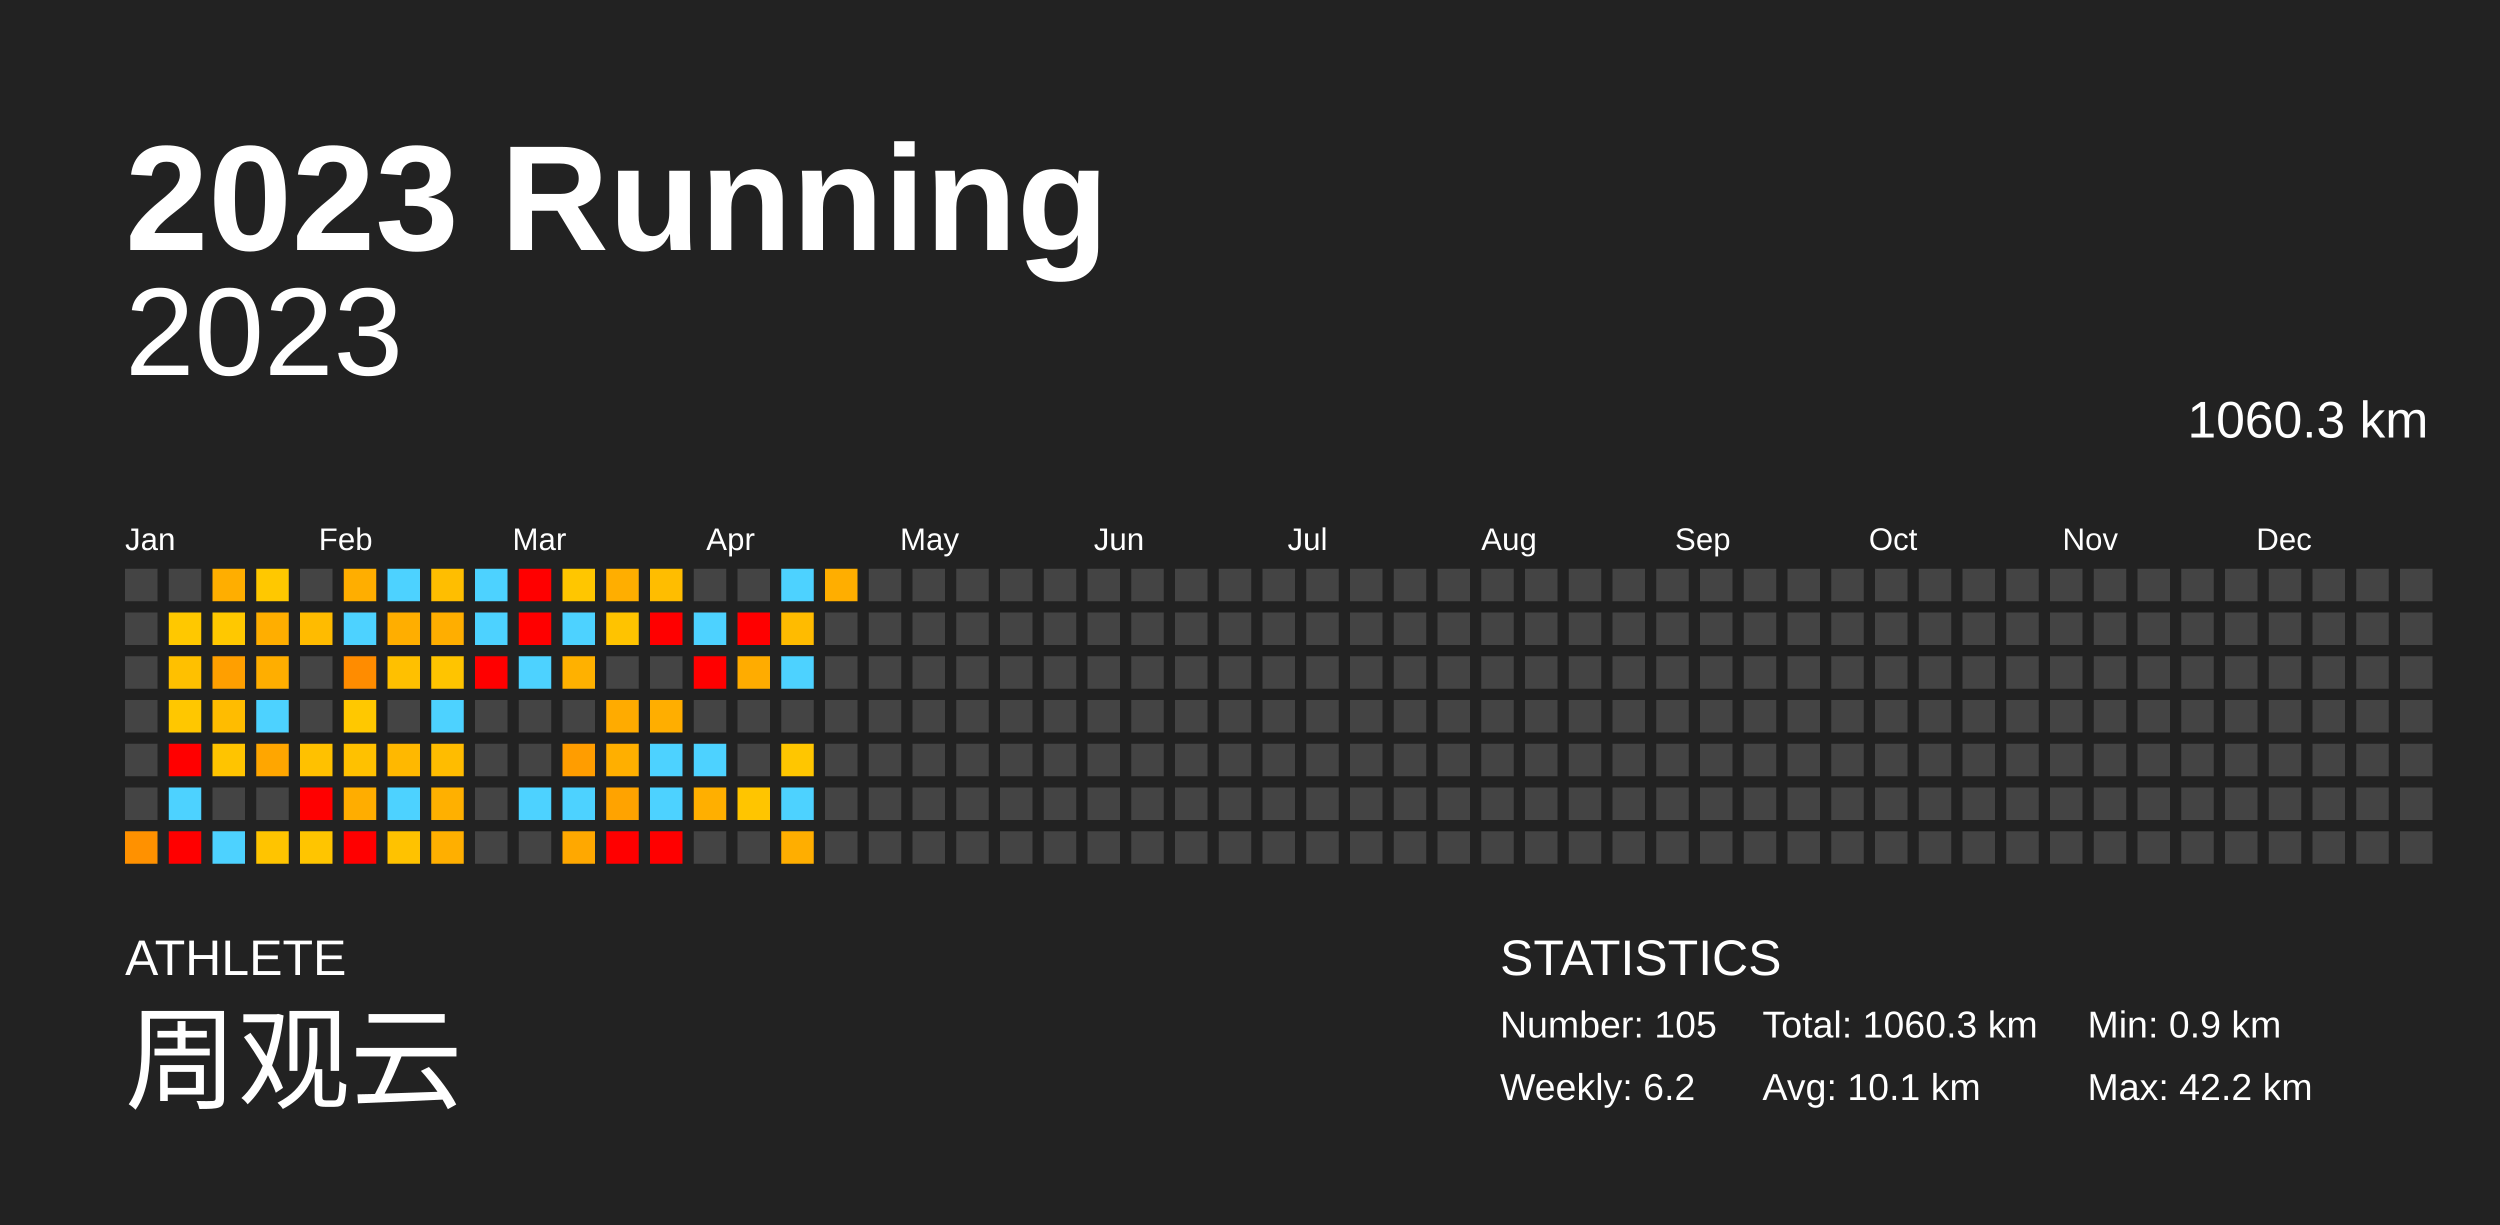
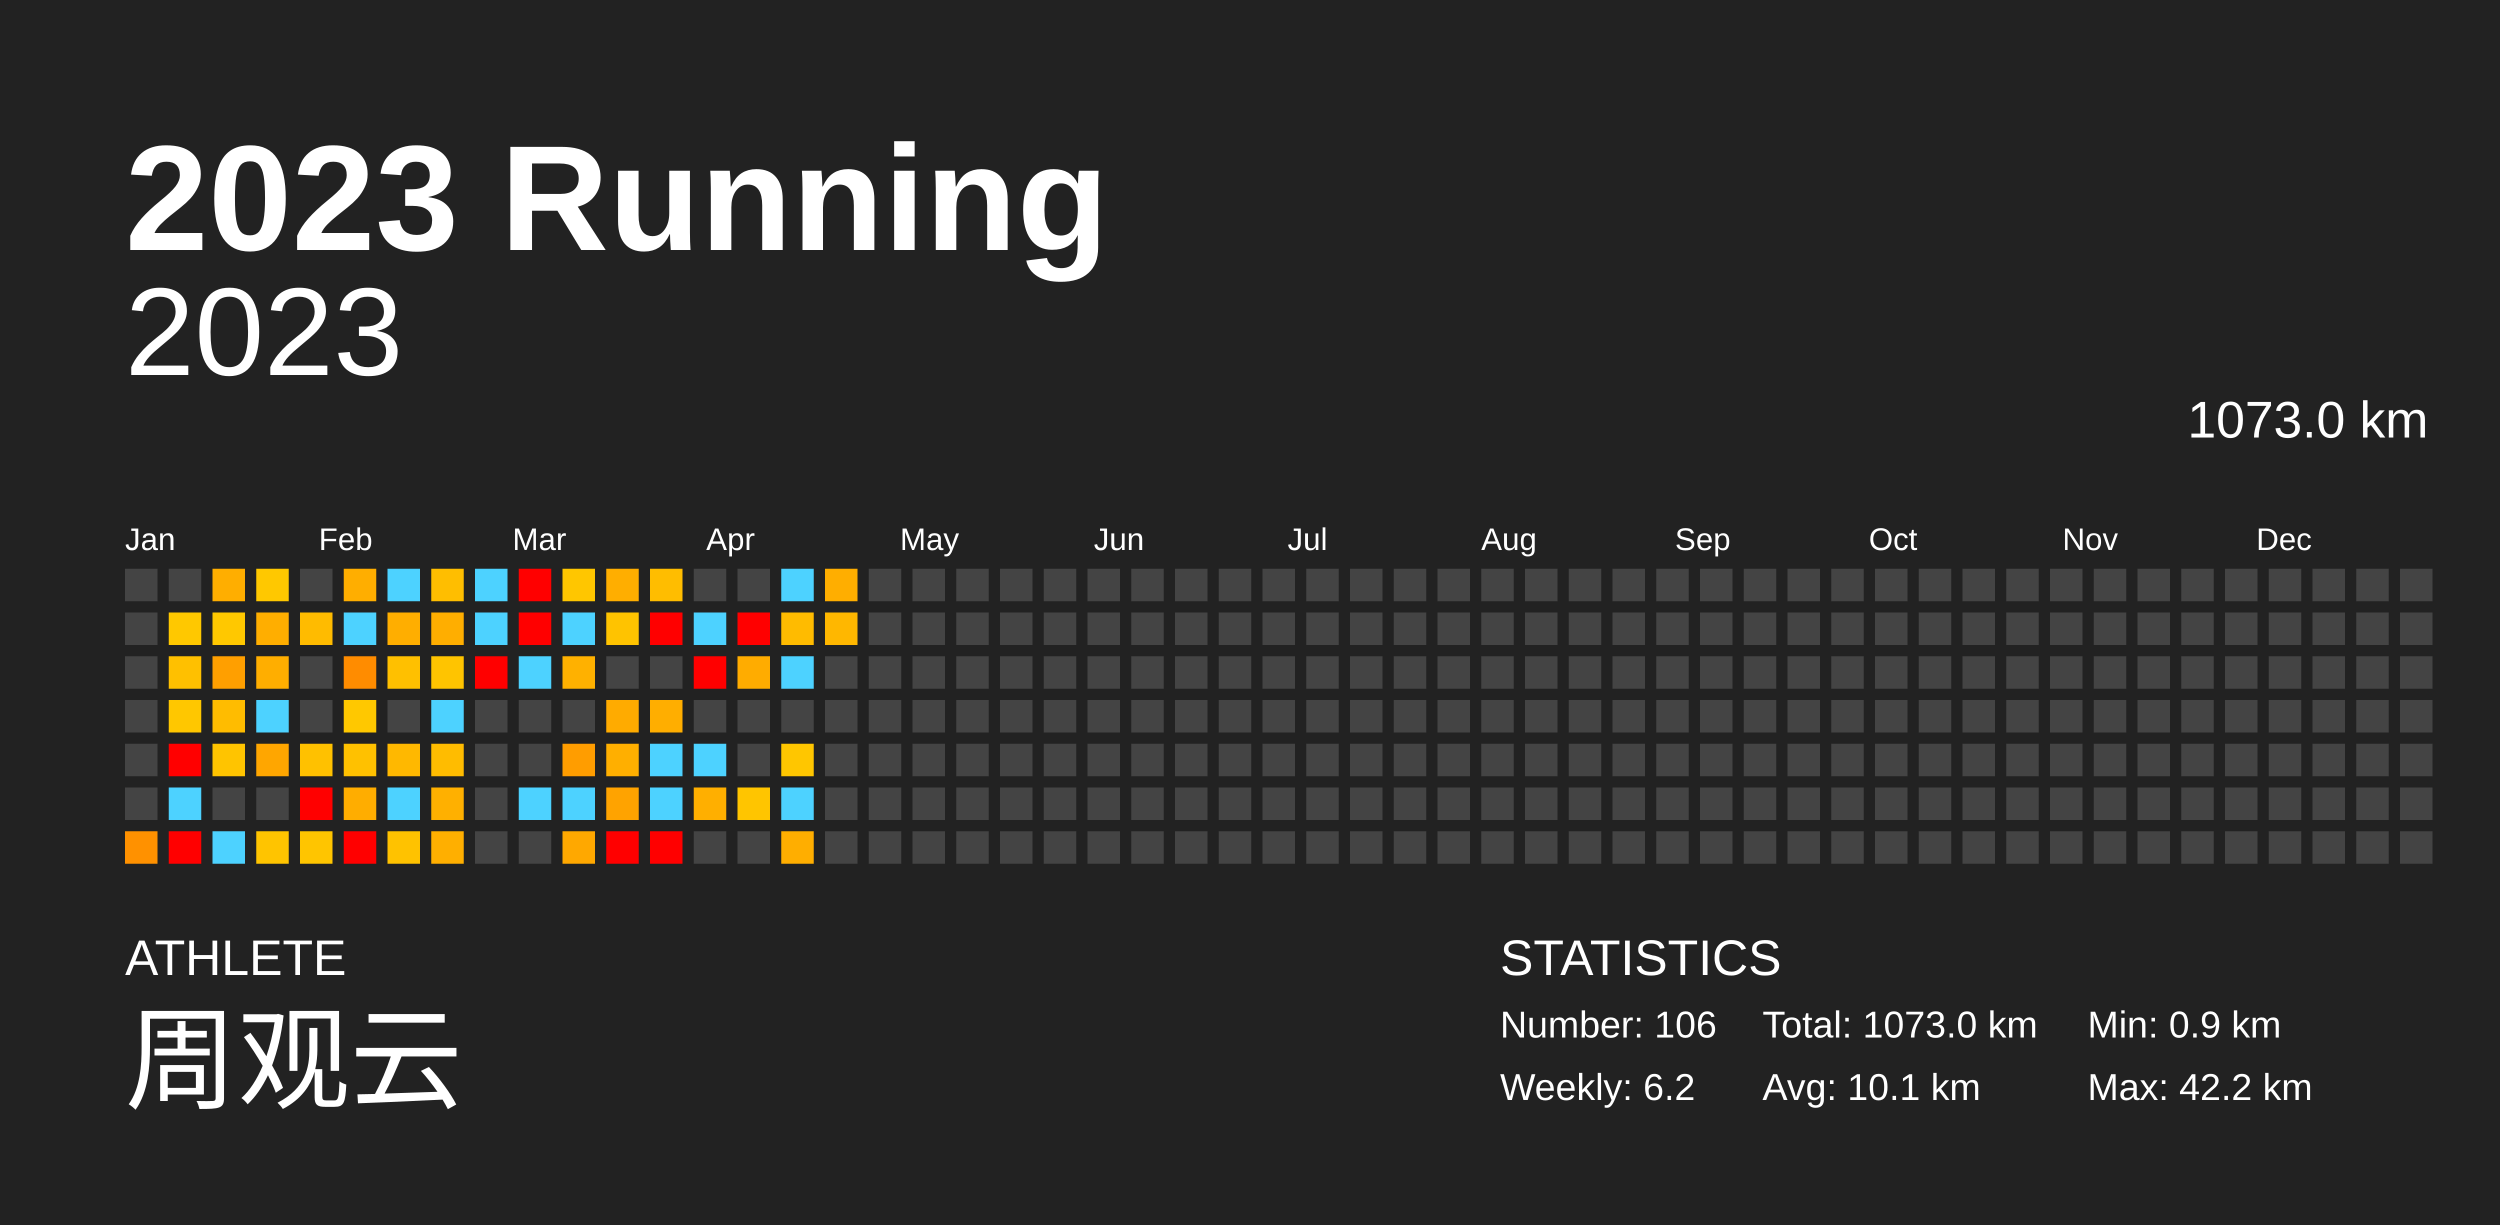
<svg xmlns="http://www.w3.org/2000/svg" baseProfile="full" height="98mm" version="1.1" viewBox="0,0,200,98" width="200mm">
  <defs />
  <rect fill="#222222" height="98" width="200" x="0" y="0" />
  <text fill="#FFFFFF" style="font-size:12px; font-family:Arial; font-weight:bold;" x="10" y="20">2023 Running</text>
  <text fill="#FFFFFF" style="font-size:4px; font-family:Arial" x="10" y="78">ATHLETE</text>
  <text fill="#FFFFFF" style="font-size:9px; font-family:Arial" x="10" y="88">周观云</text>
  <text fill="#FFFFFF" style="font-size:4px; font-family:Arial" x="120" y="78">STATISTICS</text>
-   <text fill="#FFFFFF" style="font-size:3px; font-family:Arial" x="120" y="83">Number: 105</text>
+   <text fill="#FFFFFF" style="font-size:3px; font-family:Arial" x="120" y="83">Number: 106</text>
  <text fill="#FFFFFF" style="font-size:3px; font-family:Arial" x="120" y="88">Weekly: 6.2</text>
-   <text fill="#FFFFFF" style="font-size:3px; font-family:Arial" x="141" y="83">Total: 1060.3 km</text>
+   <text fill="#FFFFFF" style="font-size:3px; font-family:Arial" x="141" y="83">Total: 1073.0 km</text>
  <text fill="#FFFFFF" style="font-size:3px; font-family:Arial" x="141" y="88">Avg: 10.1 km</text>
  <text fill="#FFFFFF" style="font-size:3px; font-family:Arial" x="167" y="83">Min: 0.9 km</text>
  <text fill="#FFFFFF" style="font-size:3px; font-family:Arial" x="167" y="88">Max: 42.2 km</text>
  <text alignment-baseline="hanging" fill="#FFFFFF" style="font-size:10.0px; font-family:Arial;" x="10" y="30">2023</text>
-   <text alignment-baseline="hanging" fill="#FFFFFF" style="font-size:4.125px; font-family:Arial;" x="175" y="35">1060.3 km</text>
+   <text alignment-baseline="hanging" fill="#FFFFFF" style="font-size:4.125px; font-family:Arial;" x="175" y="35">1073.0 km</text>
  <text fill="#FFFFFF" style="font-size:2.5px; font-family:Arial" x="10.0" y="44">Jan</text>
  <text fill="#FFFFFF" style="font-size:2.5px; font-family:Arial" x="25.5" y="44">Feb</text>
  <text fill="#FFFFFF" style="font-size:2.5px; font-family:Arial" x="41.0" y="44">Mar</text>
  <text fill="#FFFFFF" style="font-size:2.5px; font-family:Arial" x="56.5" y="44">Apr</text>
  <text fill="#FFFFFF" style="font-size:2.5px; font-family:Arial" x="72.0" y="44">May</text>
  <text fill="#FFFFFF" style="font-size:2.5px; font-family:Arial" x="87.5" y="44">Jun</text>
  <text fill="#FFFFFF" style="font-size:2.5px; font-family:Arial" x="103.0" y="44">Jul</text>
  <text fill="#FFFFFF" style="font-size:2.5px; font-family:Arial" x="118.5" y="44">Aug</text>
  <text fill="#FFFFFF" style="font-size:2.5px; font-family:Arial" x="134.0" y="44">Sep</text>
  <text fill="#FFFFFF" style="font-size:2.5px; font-family:Arial" x="149.5" y="44">Oct</text>
  <text fill="#FFFFFF" style="font-size:2.5px; font-family:Arial" x="165.0" y="44">Nov</text>
  <text fill="#FFFFFF" style="font-size:2.5px; font-family:Arial" x="180.5" y="44">Dec</text>
  <rect fill="#444444" height="2.6" width="2.6" x="10.0" y="45.5" />
  <rect fill="#444444" height="2.6" width="2.6" x="10.0" y="49.0" />
  <rect fill="#444444" height="2.6" width="2.6" x="10.0" y="52.5" />
  <rect fill="#444444" height="2.6" width="2.6" x="10.0" y="56.0" />
  <rect fill="#444444" height="2.6" width="2.6" x="10.0" y="59.5" />
  <rect fill="#444444" height="2.6" width="2.6" x="10.0" y="63.0" />
  <rect fill="#ff9100" height="2.6" width="2.6" x="10.0" y="66.5" />
  <rect fill="#444444" height="2.6" width="2.6" x="13.5" y="45.5" />
  <rect fill="#ffc800" height="2.6" width="2.6" x="13.5" y="49.0" />
  <rect fill="#ffc000" height="2.6" width="2.6" x="13.5" y="52.5" />
  <rect fill="#ffc700" height="2.6" width="2.6" x="13.5" y="56.0" />
  <rect fill="red" height="2.6" width="2.6" x="13.5" y="59.5" />
  <rect fill="#4dd2ff" height="2.6" width="2.6" x="13.5" y="63.0" />
  <rect fill="red" height="2.6" width="2.6" x="13.5" y="66.5" />
  <rect fill="#ffae00" height="2.6" width="2.6" x="17.0" y="45.5" />
  <rect fill="#ffc800" height="2.6" width="2.6" x="17.0" y="49.0" />
  <rect fill="#ff9f00" height="2.6" width="2.6" x="17.0" y="52.5" />
  <rect fill="#ffbc00" height="2.6" width="2.6" x="17.0" y="56.0" />
  <rect fill="#ffc400" height="2.6" width="2.6" x="17.0" y="59.5" />
  <rect fill="#444444" height="2.6" width="2.6" x="17.0" y="63.0" />
  <rect fill="#4dd2ff" height="2.6" width="2.6" x="17.0" y="66.5" />
  <rect fill="#ffc800" height="2.6" width="2.6" x="20.5" y="45.5" />
  <rect fill="#ffae00" height="2.6" width="2.6" x="20.5" y="49.0" />
  <rect fill="#ffae00" height="2.6" width="2.6" x="20.5" y="52.5" />
  <rect fill="#4dd2ff" height="2.6" width="2.6" x="20.5" y="56.0" />
  <rect fill="#ffa600" height="2.6" width="2.6" x="20.5" y="59.5" />
  <rect fill="#444444" height="2.6" width="2.6" x="20.5" y="63.0" />
  <rect fill="#ffc400" height="2.6" width="2.6" x="20.5" y="66.5" />
  <rect fill="#444444" height="2.6" width="2.6" x="24.0" y="45.5" />
  <rect fill="#ffbb00" height="2.6" width="2.6" x="24.0" y="49.0" />
  <rect fill="#444444" height="2.6" width="2.6" x="24.0" y="52.5" />
  <rect fill="#444444" height="2.6" width="2.6" x="24.0" y="56.0" />
  <rect fill="#ffc100" height="2.6" width="2.6" x="24.0" y="59.5" />
  <rect fill="red" height="2.6" width="2.6" x="24.0" y="63.0" />
  <rect fill="#ffc500" height="2.6" width="2.6" x="24.0" y="66.5" />
  <rect fill="#ffae00" height="2.6" width="2.6" x="27.5" y="45.5" />
  <rect fill="#4dd2ff" height="2.6" width="2.6" x="27.5" y="49.0" />
  <rect fill="#ff8c00" height="2.6" width="2.6" x="27.5" y="52.5" />
  <rect fill="#ffc800" height="2.6" width="2.6" x="27.5" y="56.0" />
  <rect fill="#ffc100" height="2.6" width="2.6" x="27.5" y="59.5" />
  <rect fill="#ffad00" height="2.6" width="2.6" x="27.5" y="63.0" />
  <rect fill="red" height="2.6" width="2.6" x="27.5" y="66.5" />
  <rect fill="#4dd2ff" height="2.6" width="2.6" x="31.0" y="45.5" />
  <rect fill="#ffae00" height="2.6" width="2.6" x="31.0" y="49.0" />
  <rect fill="#ffc000" height="2.6" width="2.6" x="31.0" y="52.5" />
  <rect fill="#444444" height="2.6" width="2.6" x="31.0" y="56.0" />
  <rect fill="#ffb800" height="2.6" width="2.6" x="31.0" y="59.5" />
  <rect fill="#4dd2ff" height="2.6" width="2.6" x="31.0" y="63.0" />
  <rect fill="#ffc200" height="2.6" width="2.6" x="31.0" y="66.5" />
  <rect fill="#ffbe00" height="2.6" width="2.6" x="34.5" y="45.5" />
  <rect fill="#ffae00" height="2.6" width="2.6" x="34.5" y="49.0" />
  <rect fill="#ffc400" height="2.6" width="2.6" x="34.5" y="52.5" />
  <rect fill="#4dd2ff" height="2.6" width="2.6" x="34.5" y="56.0" />
  <rect fill="#ffbc00" height="2.6" width="2.6" x="34.5" y="59.5" />
  <rect fill="#ffb000" height="2.6" width="2.6" x="34.5" y="63.0" />
  <rect fill="#ffaf00" height="2.6" width="2.6" x="34.5" y="66.5" />
  <rect fill="#4dd2ff" height="2.6" width="2.6" x="38.0" y="45.5" />
  <rect fill="#4dd2ff" height="2.6" width="2.6" x="38.0" y="49.0" />
  <rect fill="red" height="2.6" width="2.6" x="38.0" y="52.5" />
  <rect fill="#444444" height="2.6" width="2.6" x="38.0" y="56.0" />
  <rect fill="#444444" height="2.6" width="2.6" x="38.0" y="59.5" />
  <rect fill="#444444" height="2.6" width="2.6" x="38.0" y="63.0" />
  <rect fill="#444444" height="2.6" width="2.6" x="38.0" y="66.5" />
  <rect fill="red" height="2.6" width="2.6" x="41.5" y="45.5" />
  <rect fill="red" height="2.6" width="2.6" x="41.5" y="49.0" />
  <rect fill="#4dd2ff" height="2.6" width="2.6" x="41.5" y="52.5" />
  <rect fill="#444444" height="2.6" width="2.6" x="41.5" y="56.0" />
  <rect fill="#444444" height="2.6" width="2.6" x="41.5" y="59.5" />
  <rect fill="#4dd2ff" height="2.6" width="2.6" x="41.5" y="63.0" />
  <rect fill="#444444" height="2.6" width="2.6" x="41.5" y="66.5" />
  <rect fill="#ffc600" height="2.6" width="2.6" x="45.0" y="45.5" />
  <rect fill="#4dd2ff" height="2.6" width="2.6" x="45.0" y="49.0" />
  <rect fill="#ffb100" height="2.6" width="2.6" x="45.0" y="52.5" />
  <rect fill="#444444" height="2.6" width="2.6" x="45.0" y="56.0" />
  <rect fill="#ff9d00" height="2.6" width="2.6" x="45.0" y="59.5" />
  <rect fill="#4dd2ff" height="2.6" width="2.6" x="45.0" y="63.0" />
  <rect fill="#ffa800" height="2.6" width="2.6" x="45.0" y="66.5" />
  <rect fill="#ffae00" height="2.6" width="2.6" x="48.5" y="45.5" />
  <rect fill="#ffc300" height="2.6" width="2.6" x="48.5" y="49.0" />
  <rect fill="#444444" height="2.6" width="2.6" x="48.5" y="52.5" />
  <rect fill="#ffab00" height="2.6" width="2.6" x="48.5" y="56.0" />
  <rect fill="#ffaf00" height="2.6" width="2.6" x="48.5" y="59.5" />
  <rect fill="#ffa300" height="2.6" width="2.6" x="48.5" y="63.0" />
  <rect fill="red" height="2.6" width="2.6" x="48.5" y="66.5" />
  <rect fill="#ffbd00" height="2.6" width="2.6" x="52.0" y="45.5" />
  <rect fill="red" height="2.6" width="2.6" x="52.0" y="49.0" />
  <rect fill="#444444" height="2.6" width="2.6" x="52.0" y="52.5" />
  <rect fill="#ffae00" height="2.6" width="2.6" x="52.0" y="56.0" />
  <rect fill="#4dd2ff" height="2.6" width="2.6" x="52.0" y="59.5" />
  <rect fill="#4dd2ff" height="2.6" width="2.6" x="52.0" y="63.0" />
  <rect fill="red" height="2.6" width="2.6" x="52.0" y="66.5" />
  <rect fill="#444444" height="2.6" width="2.6" x="55.5" y="45.5" />
  <rect fill="#4dd2ff" height="2.6" width="2.6" x="55.5" y="49.0" />
  <rect fill="red" height="2.6" width="2.6" x="55.5" y="52.5" />
  <rect fill="#444444" height="2.6" width="2.6" x="55.5" y="56.0" />
  <rect fill="#4dd2ff" height="2.6" width="2.6" x="55.5" y="59.5" />
  <rect fill="#ffaf00" height="2.6" width="2.6" x="55.5" y="63.0" />
  <rect fill="#444444" height="2.6" width="2.6" x="55.5" y="66.5" />
  <rect fill="#444444" height="2.6" width="2.6" x="59.0" y="45.5" />
  <rect fill="red" height="2.6" width="2.6" x="59.0" y="49.0" />
  <rect fill="#ffac00" height="2.6" width="2.6" x="59.0" y="52.5" />
  <rect fill="#444444" height="2.6" width="2.6" x="59.0" y="56.0" />
  <rect fill="#444444" height="2.6" width="2.6" x="59.0" y="59.5" />
  <rect fill="#ffc500" height="2.6" width="2.6" x="59.0" y="63.0" />
  <rect fill="#444444" height="2.6" width="2.6" x="59.0" y="66.5" />
  <rect fill="#4dd2ff" height="2.6" width="2.6" x="62.5" y="45.5" />
  <rect fill="#ffbb00" height="2.6" width="2.6" x="62.5" y="49.0" />
  <rect fill="#4dd2ff" height="2.6" width="2.6" x="62.5" y="52.5" />
  <rect fill="#444444" height="2.6" width="2.6" x="62.5" y="56.0" />
  <rect fill="#ffc600" height="2.6" width="2.6" x="62.5" y="59.5" />
  <rect fill="#4dd2ff" height="2.6" width="2.6" x="62.5" y="63.0" />
  <rect fill="#ffae00" height="2.6" width="2.6" x="62.5" y="66.5" />
  <rect fill="#ffae00" height="2.6" width="2.6" x="66.0" y="45.5" />
-   <rect fill="#444444" height="2.6" width="2.6" x="66.0" y="49.0" />
+   <rect fill="#ffb700" height="2.6" width="2.6" x="66.0" y="49.0" />
  <rect fill="#444444" height="2.6" width="2.6" x="66.0" y="52.5" />
  <rect fill="#444444" height="2.6" width="2.6" x="66.0" y="56.0" />
  <rect fill="#444444" height="2.6" width="2.6" x="66.0" y="59.5" />
  <rect fill="#444444" height="2.6" width="2.6" x="66.0" y="63.0" />
  <rect fill="#444444" height="2.6" width="2.6" x="66.0" y="66.5" />
  <rect fill="#444444" height="2.6" width="2.6" x="69.5" y="45.5" />
  <rect fill="#444444" height="2.6" width="2.6" x="69.5" y="49.0" />
  <rect fill="#444444" height="2.6" width="2.6" x="69.5" y="52.5" />
  <rect fill="#444444" height="2.6" width="2.6" x="69.5" y="56.0" />
  <rect fill="#444444" height="2.6" width="2.6" x="69.5" y="59.5" />
  <rect fill="#444444" height="2.6" width="2.6" x="69.5" y="63.0" />
  <rect fill="#444444" height="2.6" width="2.6" x="69.5" y="66.5" />
  <rect fill="#444444" height="2.6" width="2.6" x="73.0" y="45.5" />
  <rect fill="#444444" height="2.6" width="2.6" x="73.0" y="49.0" />
  <rect fill="#444444" height="2.6" width="2.6" x="73.0" y="52.5" />
  <rect fill="#444444" height="2.6" width="2.6" x="73.0" y="56.0" />
  <rect fill="#444444" height="2.6" width="2.6" x="73.0" y="59.5" />
  <rect fill="#444444" height="2.6" width="2.6" x="73.0" y="63.0" />
  <rect fill="#444444" height="2.6" width="2.6" x="73.0" y="66.5" />
  <rect fill="#444444" height="2.6" width="2.6" x="76.5" y="45.5" />
  <rect fill="#444444" height="2.6" width="2.6" x="76.5" y="49.0" />
  <rect fill="#444444" height="2.6" width="2.6" x="76.5" y="52.5" />
  <rect fill="#444444" height="2.6" width="2.6" x="76.5" y="56.0" />
  <rect fill="#444444" height="2.6" width="2.6" x="76.5" y="59.5" />
  <rect fill="#444444" height="2.6" width="2.6" x="76.5" y="63.0" />
  <rect fill="#444444" height="2.6" width="2.6" x="76.5" y="66.5" />
  <rect fill="#444444" height="2.6" width="2.6" x="80.0" y="45.5" />
  <rect fill="#444444" height="2.6" width="2.6" x="80.0" y="49.0" />
  <rect fill="#444444" height="2.6" width="2.6" x="80.0" y="52.5" />
  <rect fill="#444444" height="2.6" width="2.6" x="80.0" y="56.0" />
  <rect fill="#444444" height="2.6" width="2.6" x="80.0" y="59.5" />
  <rect fill="#444444" height="2.6" width="2.6" x="80.0" y="63.0" />
  <rect fill="#444444" height="2.6" width="2.6" x="80.0" y="66.5" />
  <rect fill="#444444" height="2.6" width="2.6" x="83.5" y="45.5" />
  <rect fill="#444444" height="2.6" width="2.6" x="83.5" y="49.0" />
  <rect fill="#444444" height="2.6" width="2.6" x="83.5" y="52.5" />
  <rect fill="#444444" height="2.6" width="2.6" x="83.5" y="56.0" />
  <rect fill="#444444" height="2.6" width="2.6" x="83.5" y="59.5" />
  <rect fill="#444444" height="2.6" width="2.6" x="83.5" y="63.0" />
  <rect fill="#444444" height="2.6" width="2.6" x="83.5" y="66.5" />
  <rect fill="#444444" height="2.6" width="2.6" x="87.0" y="45.5" />
  <rect fill="#444444" height="2.6" width="2.6" x="87.0" y="49.0" />
  <rect fill="#444444" height="2.6" width="2.6" x="87.0" y="52.5" />
  <rect fill="#444444" height="2.6" width="2.6" x="87.0" y="56.0" />
  <rect fill="#444444" height="2.6" width="2.6" x="87.0" y="59.5" />
  <rect fill="#444444" height="2.6" width="2.6" x="87.0" y="63.0" />
  <rect fill="#444444" height="2.6" width="2.6" x="87.0" y="66.5" />
  <rect fill="#444444" height="2.6" width="2.6" x="90.5" y="45.5" />
  <rect fill="#444444" height="2.6" width="2.6" x="90.5" y="49.0" />
  <rect fill="#444444" height="2.6" width="2.6" x="90.5" y="52.5" />
  <rect fill="#444444" height="2.6" width="2.6" x="90.5" y="56.0" />
  <rect fill="#444444" height="2.6" width="2.6" x="90.5" y="59.5" />
  <rect fill="#444444" height="2.6" width="2.6" x="90.5" y="63.0" />
  <rect fill="#444444" height="2.6" width="2.6" x="90.5" y="66.5" />
  <rect fill="#444444" height="2.6" width="2.6" x="94.0" y="45.5" />
  <rect fill="#444444" height="2.6" width="2.6" x="94.0" y="49.0" />
  <rect fill="#444444" height="2.6" width="2.6" x="94.0" y="52.5" />
  <rect fill="#444444" height="2.6" width="2.6" x="94.0" y="56.0" />
  <rect fill="#444444" height="2.6" width="2.6" x="94.0" y="59.5" />
  <rect fill="#444444" height="2.6" width="2.6" x="94.0" y="63.0" />
  <rect fill="#444444" height="2.6" width="2.6" x="94.0" y="66.5" />
  <rect fill="#444444" height="2.6" width="2.6" x="97.5" y="45.5" />
  <rect fill="#444444" height="2.6" width="2.6" x="97.5" y="49.0" />
  <rect fill="#444444" height="2.6" width="2.6" x="97.5" y="52.5" />
  <rect fill="#444444" height="2.6" width="2.6" x="97.5" y="56.0" />
  <rect fill="#444444" height="2.6" width="2.6" x="97.5" y="59.5" />
  <rect fill="#444444" height="2.6" width="2.6" x="97.5" y="63.0" />
  <rect fill="#444444" height="2.6" width="2.6" x="97.5" y="66.5" />
  <rect fill="#444444" height="2.6" width="2.6" x="101.0" y="45.5" />
  <rect fill="#444444" height="2.6" width="2.6" x="101.0" y="49.0" />
  <rect fill="#444444" height="2.6" width="2.6" x="101.0" y="52.5" />
  <rect fill="#444444" height="2.6" width="2.6" x="101.0" y="56.0" />
  <rect fill="#444444" height="2.6" width="2.6" x="101.0" y="59.5" />
  <rect fill="#444444" height="2.6" width="2.6" x="101.0" y="63.0" />
  <rect fill="#444444" height="2.6" width="2.6" x="101.0" y="66.5" />
  <rect fill="#444444" height="2.6" width="2.6" x="104.5" y="45.5" />
  <rect fill="#444444" height="2.6" width="2.6" x="104.5" y="49.0" />
  <rect fill="#444444" height="2.6" width="2.6" x="104.5" y="52.5" />
  <rect fill="#444444" height="2.6" width="2.6" x="104.5" y="56.0" />
  <rect fill="#444444" height="2.6" width="2.6" x="104.5" y="59.5" />
  <rect fill="#444444" height="2.6" width="2.6" x="104.5" y="63.0" />
  <rect fill="#444444" height="2.6" width="2.6" x="104.5" y="66.5" />
  <rect fill="#444444" height="2.6" width="2.6" x="108.0" y="45.5" />
  <rect fill="#444444" height="2.6" width="2.6" x="108.0" y="49.0" />
  <rect fill="#444444" height="2.6" width="2.6" x="108.0" y="52.5" />
  <rect fill="#444444" height="2.6" width="2.6" x="108.0" y="56.0" />
  <rect fill="#444444" height="2.6" width="2.6" x="108.0" y="59.5" />
  <rect fill="#444444" height="2.6" width="2.6" x="108.0" y="63.0" />
  <rect fill="#444444" height="2.6" width="2.6" x="108.0" y="66.5" />
  <rect fill="#444444" height="2.6" width="2.6" x="111.5" y="45.5" />
  <rect fill="#444444" height="2.6" width="2.6" x="111.5" y="49.0" />
  <rect fill="#444444" height="2.6" width="2.6" x="111.5" y="52.5" />
  <rect fill="#444444" height="2.6" width="2.6" x="111.5" y="56.0" />
  <rect fill="#444444" height="2.6" width="2.6" x="111.5" y="59.5" />
  <rect fill="#444444" height="2.6" width="2.6" x="111.5" y="63.0" />
  <rect fill="#444444" height="2.6" width="2.6" x="111.5" y="66.5" />
  <rect fill="#444444" height="2.6" width="2.6" x="115.0" y="45.5" />
  <rect fill="#444444" height="2.6" width="2.6" x="115.0" y="49.0" />
  <rect fill="#444444" height="2.6" width="2.6" x="115.0" y="52.5" />
  <rect fill="#444444" height="2.6" width="2.6" x="115.0" y="56.0" />
  <rect fill="#444444" height="2.6" width="2.6" x="115.0" y="59.5" />
  <rect fill="#444444" height="2.6" width="2.6" x="115.0" y="63.0" />
  <rect fill="#444444" height="2.6" width="2.6" x="115.0" y="66.5" />
  <rect fill="#444444" height="2.6" width="2.6" x="118.5" y="45.5" />
  <rect fill="#444444" height="2.6" width="2.6" x="118.5" y="49.0" />
  <rect fill="#444444" height="2.6" width="2.6" x="118.5" y="52.5" />
  <rect fill="#444444" height="2.6" width="2.6" x="118.5" y="56.0" />
  <rect fill="#444444" height="2.6" width="2.6" x="118.5" y="59.5" />
  <rect fill="#444444" height="2.6" width="2.6" x="118.5" y="63.0" />
  <rect fill="#444444" height="2.6" width="2.6" x="118.5" y="66.5" />
  <rect fill="#444444" height="2.6" width="2.6" x="122.0" y="45.5" />
  <rect fill="#444444" height="2.6" width="2.6" x="122.0" y="49.0" />
  <rect fill="#444444" height="2.6" width="2.6" x="122.0" y="52.5" />
  <rect fill="#444444" height="2.6" width="2.6" x="122.0" y="56.0" />
  <rect fill="#444444" height="2.6" width="2.6" x="122.0" y="59.5" />
  <rect fill="#444444" height="2.6" width="2.6" x="122.0" y="63.0" />
  <rect fill="#444444" height="2.6" width="2.6" x="122.0" y="66.5" />
  <rect fill="#444444" height="2.6" width="2.6" x="125.5" y="45.5" />
  <rect fill="#444444" height="2.6" width="2.6" x="125.5" y="49.0" />
  <rect fill="#444444" height="2.6" width="2.6" x="125.5" y="52.5" />
  <rect fill="#444444" height="2.6" width="2.6" x="125.5" y="56.0" />
  <rect fill="#444444" height="2.6" width="2.6" x="125.5" y="59.5" />
  <rect fill="#444444" height="2.6" width="2.6" x="125.5" y="63.0" />
  <rect fill="#444444" height="2.6" width="2.6" x="125.5" y="66.5" />
  <rect fill="#444444" height="2.6" width="2.6" x="129.0" y="45.5" />
  <rect fill="#444444" height="2.6" width="2.6" x="129.0" y="49.0" />
  <rect fill="#444444" height="2.6" width="2.6" x="129.0" y="52.5" />
  <rect fill="#444444" height="2.6" width="2.6" x="129.0" y="56.0" />
  <rect fill="#444444" height="2.6" width="2.6" x="129.0" y="59.5" />
  <rect fill="#444444" height="2.6" width="2.6" x="129.0" y="63.0" />
  <rect fill="#444444" height="2.6" width="2.6" x="129.0" y="66.5" />
  <rect fill="#444444" height="2.6" width="2.6" x="132.5" y="45.5" />
  <rect fill="#444444" height="2.6" width="2.6" x="132.5" y="49.0" />
  <rect fill="#444444" height="2.6" width="2.6" x="132.5" y="52.5" />
  <rect fill="#444444" height="2.6" width="2.6" x="132.5" y="56.0" />
  <rect fill="#444444" height="2.6" width="2.6" x="132.5" y="59.5" />
  <rect fill="#444444" height="2.6" width="2.6" x="132.5" y="63.0" />
  <rect fill="#444444" height="2.6" width="2.6" x="132.5" y="66.5" />
  <rect fill="#444444" height="2.6" width="2.6" x="136.0" y="45.5" />
  <rect fill="#444444" height="2.6" width="2.6" x="136.0" y="49.0" />
  <rect fill="#444444" height="2.6" width="2.6" x="136.0" y="52.5" />
  <rect fill="#444444" height="2.6" width="2.6" x="136.0" y="56.0" />
  <rect fill="#444444" height="2.6" width="2.6" x="136.0" y="59.5" />
  <rect fill="#444444" height="2.6" width="2.6" x="136.0" y="63.0" />
  <rect fill="#444444" height="2.6" width="2.6" x="136.0" y="66.5" />
  <rect fill="#444444" height="2.6" width="2.6" x="139.5" y="45.5" />
  <rect fill="#444444" height="2.6" width="2.6" x="139.5" y="49.0" />
  <rect fill="#444444" height="2.6" width="2.6" x="139.5" y="52.5" />
  <rect fill="#444444" height="2.6" width="2.6" x="139.5" y="56.0" />
  <rect fill="#444444" height="2.6" width="2.6" x="139.5" y="59.5" />
  <rect fill="#444444" height="2.6" width="2.6" x="139.5" y="63.0" />
  <rect fill="#444444" height="2.6" width="2.6" x="139.5" y="66.5" />
  <rect fill="#444444" height="2.6" width="2.6" x="143.0" y="45.5" />
  <rect fill="#444444" height="2.6" width="2.6" x="143.0" y="49.0" />
  <rect fill="#444444" height="2.6" width="2.6" x="143.0" y="52.5" />
  <rect fill="#444444" height="2.6" width="2.6" x="143.0" y="56.0" />
  <rect fill="#444444" height="2.6" width="2.6" x="143.0" y="59.5" />
  <rect fill="#444444" height="2.6" width="2.6" x="143.0" y="63.0" />
  <rect fill="#444444" height="2.6" width="2.6" x="143.0" y="66.5" />
  <rect fill="#444444" height="2.6" width="2.6" x="146.5" y="45.5" />
  <rect fill="#444444" height="2.6" width="2.6" x="146.5" y="49.0" />
  <rect fill="#444444" height="2.6" width="2.6" x="146.5" y="52.5" />
  <rect fill="#444444" height="2.6" width="2.6" x="146.5" y="56.0" />
  <rect fill="#444444" height="2.6" width="2.6" x="146.5" y="59.5" />
  <rect fill="#444444" height="2.6" width="2.6" x="146.5" y="63.0" />
  <rect fill="#444444" height="2.6" width="2.6" x="146.5" y="66.5" />
  <rect fill="#444444" height="2.6" width="2.6" x="150.0" y="45.5" />
  <rect fill="#444444" height="2.6" width="2.6" x="150.0" y="49.0" />
  <rect fill="#444444" height="2.6" width="2.6" x="150.0" y="52.5" />
  <rect fill="#444444" height="2.6" width="2.6" x="150.0" y="56.0" />
  <rect fill="#444444" height="2.6" width="2.6" x="150.0" y="59.5" />
  <rect fill="#444444" height="2.6" width="2.6" x="150.0" y="63.0" />
  <rect fill="#444444" height="2.6" width="2.6" x="150.0" y="66.5" />
  <rect fill="#444444" height="2.6" width="2.6" x="153.5" y="45.5" />
  <rect fill="#444444" height="2.6" width="2.6" x="153.5" y="49.0" />
  <rect fill="#444444" height="2.6" width="2.6" x="153.5" y="52.5" />
  <rect fill="#444444" height="2.6" width="2.6" x="153.5" y="56.0" />
  <rect fill="#444444" height="2.6" width="2.6" x="153.5" y="59.5" />
  <rect fill="#444444" height="2.6" width="2.6" x="153.5" y="63.0" />
  <rect fill="#444444" height="2.6" width="2.6" x="153.5" y="66.5" />
  <rect fill="#444444" height="2.6" width="2.6" x="157.0" y="45.5" />
  <rect fill="#444444" height="2.6" width="2.6" x="157.0" y="49.0" />
  <rect fill="#444444" height="2.6" width="2.6" x="157.0" y="52.5" />
  <rect fill="#444444" height="2.6" width="2.6" x="157.0" y="56.0" />
  <rect fill="#444444" height="2.6" width="2.6" x="157.0" y="59.5" />
  <rect fill="#444444" height="2.6" width="2.6" x="157.0" y="63.0" />
  <rect fill="#444444" height="2.6" width="2.6" x="157.0" y="66.5" />
  <rect fill="#444444" height="2.6" width="2.6" x="160.5" y="45.5" />
  <rect fill="#444444" height="2.6" width="2.6" x="160.5" y="49.0" />
  <rect fill="#444444" height="2.6" width="2.6" x="160.5" y="52.5" />
  <rect fill="#444444" height="2.6" width="2.6" x="160.5" y="56.0" />
  <rect fill="#444444" height="2.6" width="2.6" x="160.5" y="59.5" />
  <rect fill="#444444" height="2.6" width="2.6" x="160.5" y="63.0" />
  <rect fill="#444444" height="2.6" width="2.6" x="160.5" y="66.5" />
  <rect fill="#444444" height="2.6" width="2.6" x="164.0" y="45.5" />
  <rect fill="#444444" height="2.6" width="2.6" x="164.0" y="49.0" />
  <rect fill="#444444" height="2.6" width="2.6" x="164.0" y="52.5" />
  <rect fill="#444444" height="2.6" width="2.6" x="164.0" y="56.0" />
  <rect fill="#444444" height="2.6" width="2.6" x="164.0" y="59.5" />
  <rect fill="#444444" height="2.6" width="2.6" x="164.0" y="63.0" />
  <rect fill="#444444" height="2.6" width="2.6" x="164.0" y="66.5" />
  <rect fill="#444444" height="2.6" width="2.6" x="167.5" y="45.5" />
  <rect fill="#444444" height="2.6" width="2.6" x="167.5" y="49.0" />
  <rect fill="#444444" height="2.6" width="2.6" x="167.5" y="52.5" />
  <rect fill="#444444" height="2.6" width="2.6" x="167.5" y="56.0" />
  <rect fill="#444444" height="2.6" width="2.6" x="167.5" y="59.5" />
  <rect fill="#444444" height="2.6" width="2.6" x="167.5" y="63.0" />
  <rect fill="#444444" height="2.6" width="2.6" x="167.5" y="66.5" />
  <rect fill="#444444" height="2.6" width="2.6" x="171.0" y="45.5" />
  <rect fill="#444444" height="2.6" width="2.6" x="171.0" y="49.0" />
  <rect fill="#444444" height="2.6" width="2.6" x="171.0" y="52.5" />
  <rect fill="#444444" height="2.6" width="2.6" x="171.0" y="56.0" />
  <rect fill="#444444" height="2.6" width="2.6" x="171.0" y="59.5" />
  <rect fill="#444444" height="2.6" width="2.6" x="171.0" y="63.0" />
  <rect fill="#444444" height="2.6" width="2.6" x="171.0" y="66.5" />
  <rect fill="#444444" height="2.6" width="2.6" x="174.5" y="45.5" />
  <rect fill="#444444" height="2.6" width="2.6" x="174.5" y="49.0" />
  <rect fill="#444444" height="2.6" width="2.6" x="174.5" y="52.5" />
  <rect fill="#444444" height="2.6" width="2.6" x="174.5" y="56.0" />
  <rect fill="#444444" height="2.6" width="2.6" x="174.5" y="59.5" />
  <rect fill="#444444" height="2.6" width="2.6" x="174.5" y="63.0" />
  <rect fill="#444444" height="2.6" width="2.6" x="174.5" y="66.5" />
  <rect fill="#444444" height="2.6" width="2.6" x="178.0" y="45.5" />
  <rect fill="#444444" height="2.6" width="2.6" x="178.0" y="49.0" />
  <rect fill="#444444" height="2.6" width="2.6" x="178.0" y="52.5" />
  <rect fill="#444444" height="2.6" width="2.6" x="178.0" y="56.0" />
  <rect fill="#444444" height="2.6" width="2.6" x="178.0" y="59.5" />
  <rect fill="#444444" height="2.6" width="2.6" x="178.0" y="63.0" />
  <rect fill="#444444" height="2.6" width="2.6" x="178.0" y="66.5" />
  <rect fill="#444444" height="2.6" width="2.6" x="181.5" y="45.5" />
  <rect fill="#444444" height="2.6" width="2.6" x="181.5" y="49.0" />
  <rect fill="#444444" height="2.6" width="2.6" x="181.5" y="52.5" />
  <rect fill="#444444" height="2.6" width="2.6" x="181.5" y="56.0" />
  <rect fill="#444444" height="2.6" width="2.6" x="181.5" y="59.5" />
  <rect fill="#444444" height="2.6" width="2.6" x="181.5" y="63.0" />
  <rect fill="#444444" height="2.6" width="2.6" x="181.5" y="66.5" />
  <rect fill="#444444" height="2.6" width="2.6" x="185.0" y="45.5" />
  <rect fill="#444444" height="2.6" width="2.6" x="185.0" y="49.0" />
  <rect fill="#444444" height="2.6" width="2.6" x="185.0" y="52.5" />
  <rect fill="#444444" height="2.6" width="2.6" x="185.0" y="56.0" />
  <rect fill="#444444" height="2.6" width="2.6" x="185.0" y="59.5" />
  <rect fill="#444444" height="2.6" width="2.6" x="185.0" y="63.0" />
  <rect fill="#444444" height="2.6" width="2.6" x="185.0" y="66.5" />
  <rect fill="#444444" height="2.6" width="2.6" x="188.5" y="45.5" />
  <rect fill="#444444" height="2.6" width="2.6" x="188.5" y="49.0" />
  <rect fill="#444444" height="2.6" width="2.6" x="188.5" y="52.5" />
  <rect fill="#444444" height="2.6" width="2.6" x="188.5" y="56.0" />
  <rect fill="#444444" height="2.6" width="2.6" x="188.5" y="59.5" />
  <rect fill="#444444" height="2.6" width="2.6" x="188.5" y="63.0" />
  <rect fill="#444444" height="2.6" width="2.6" x="188.5" y="66.5" />
  <rect fill="#444444" height="2.6" width="2.6" x="192.0" y="45.5" />
  <rect fill="#444444" height="2.6" width="2.6" x="192.0" y="49.0" />
  <rect fill="#444444" height="2.6" width="2.6" x="192.0" y="52.5" />
  <rect fill="#444444" height="2.6" width="2.6" x="192.0" y="56.0" />
  <rect fill="#444444" height="2.6" width="2.6" x="192.0" y="59.5" />
  <rect fill="#444444" height="2.6" width="2.6" x="192.0" y="63.0" />
  <rect fill="#444444" height="2.6" width="2.6" x="192.0" y="66.5" />
</svg>
